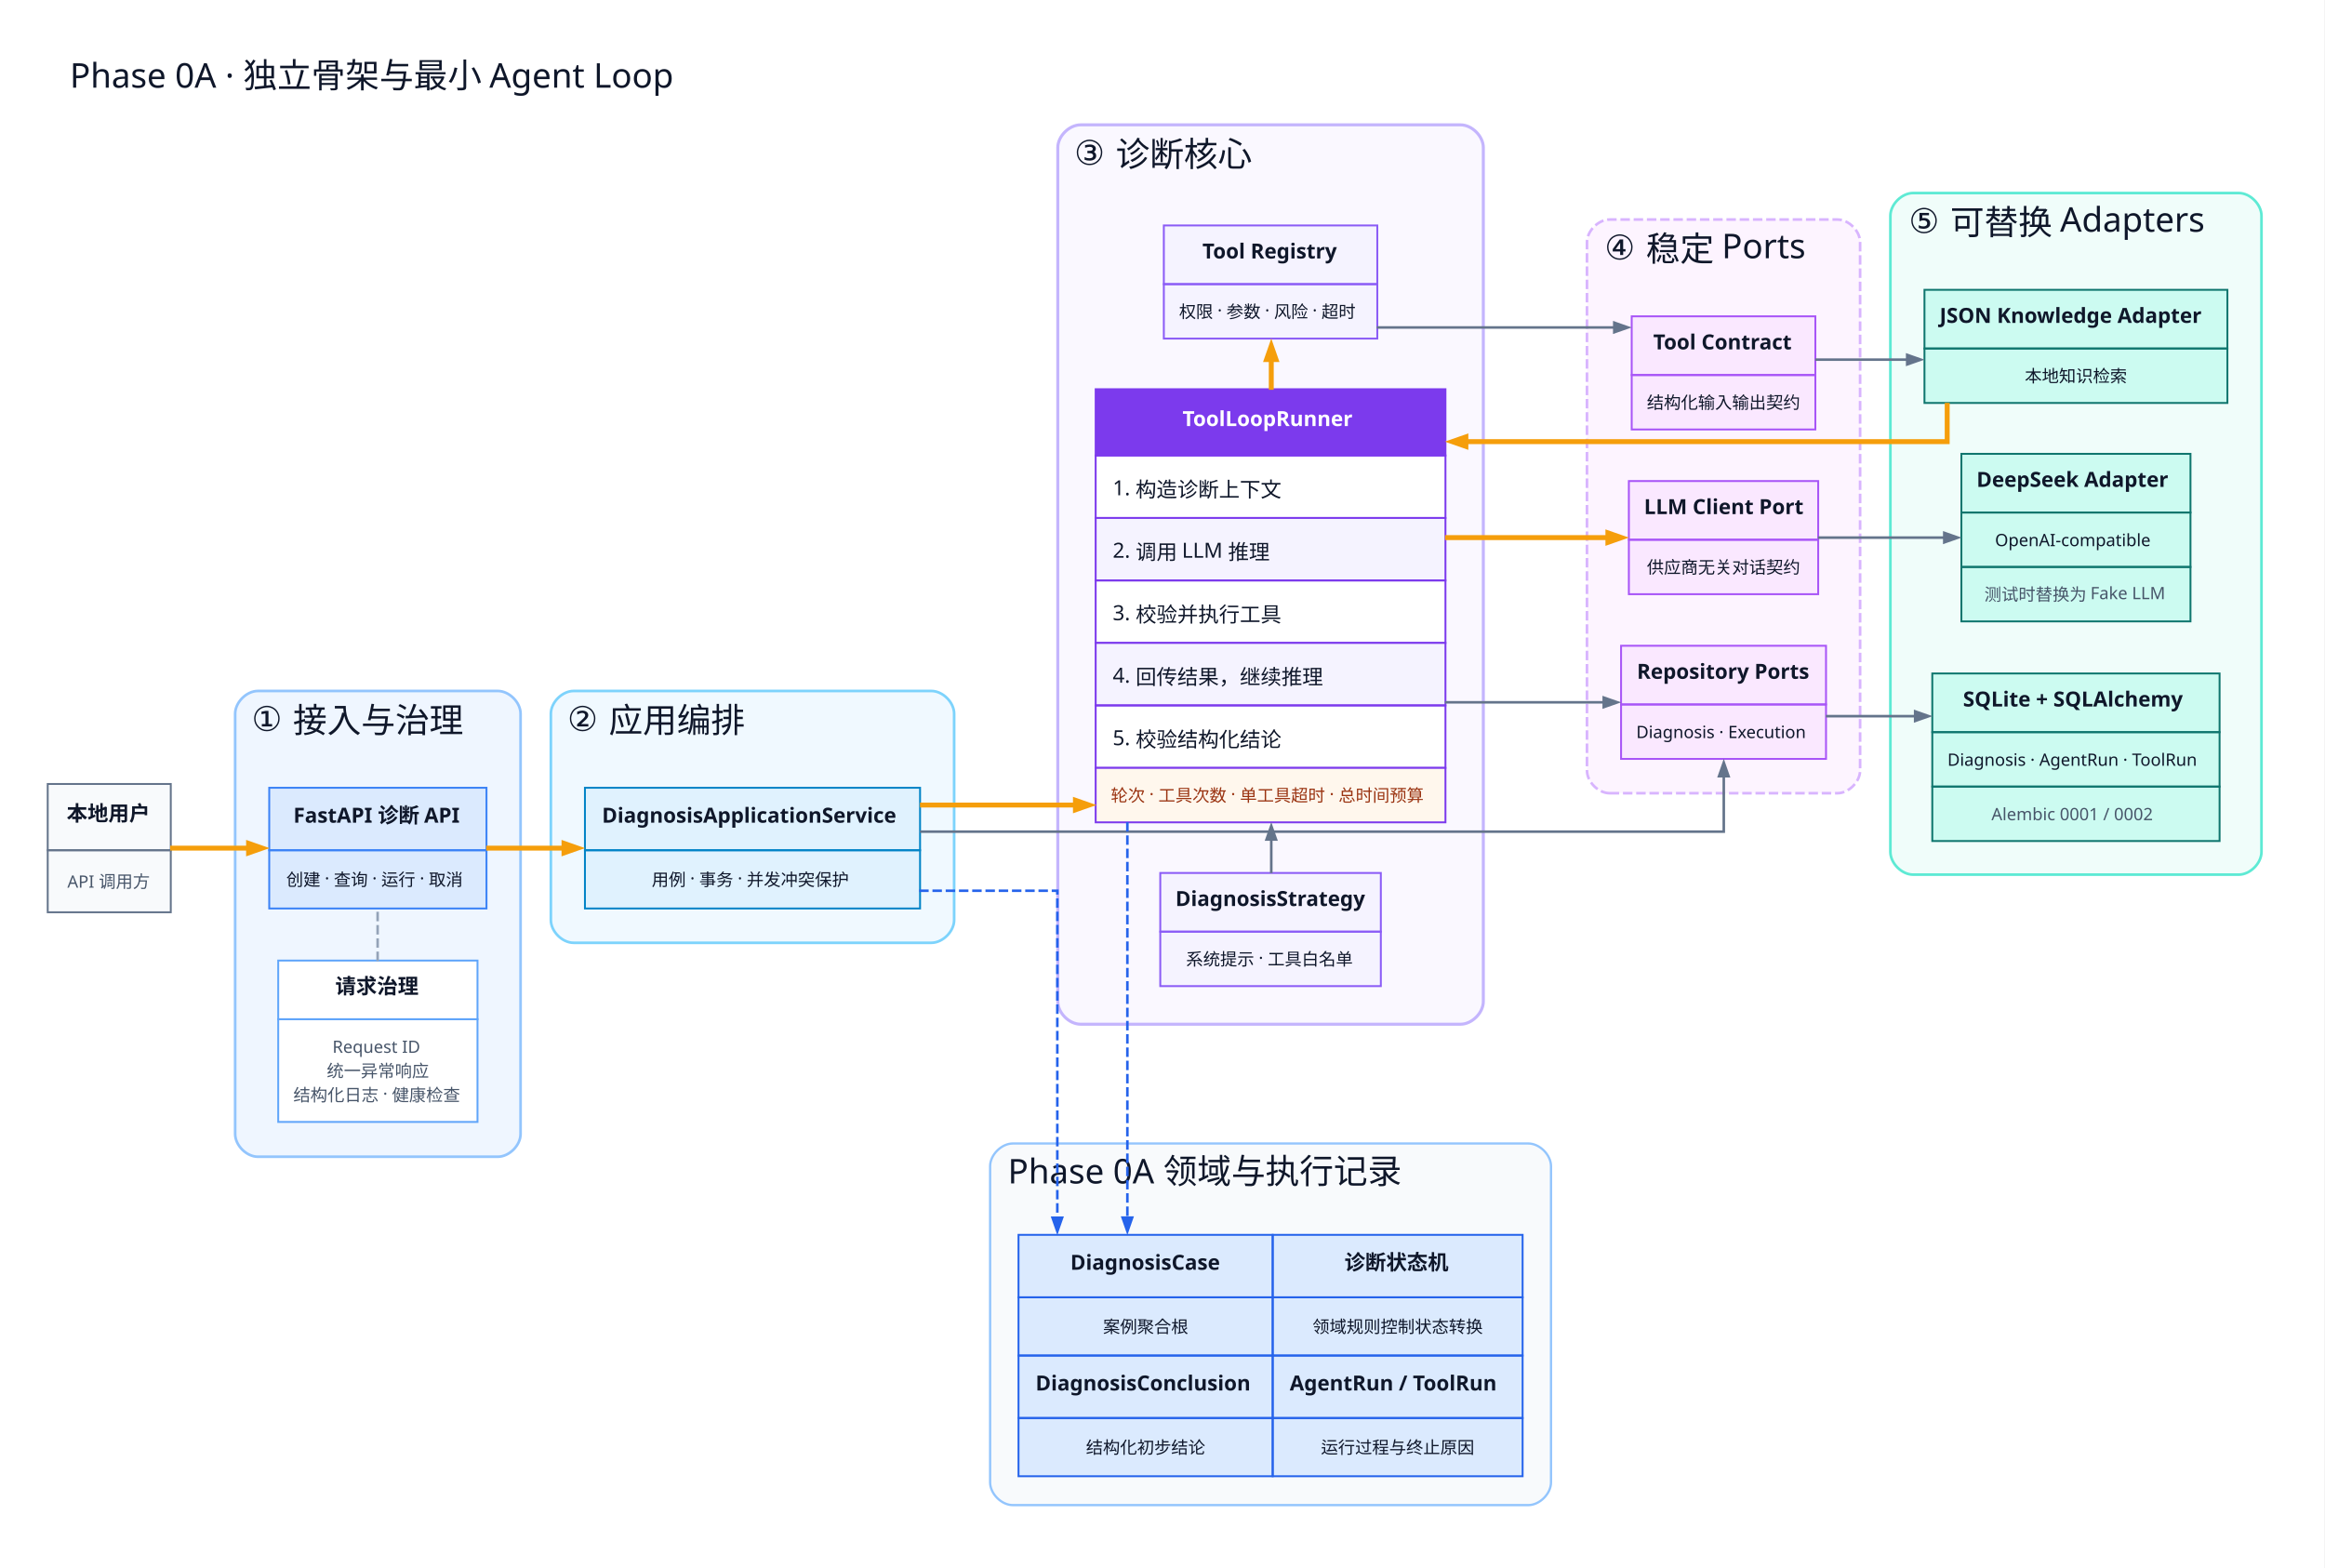
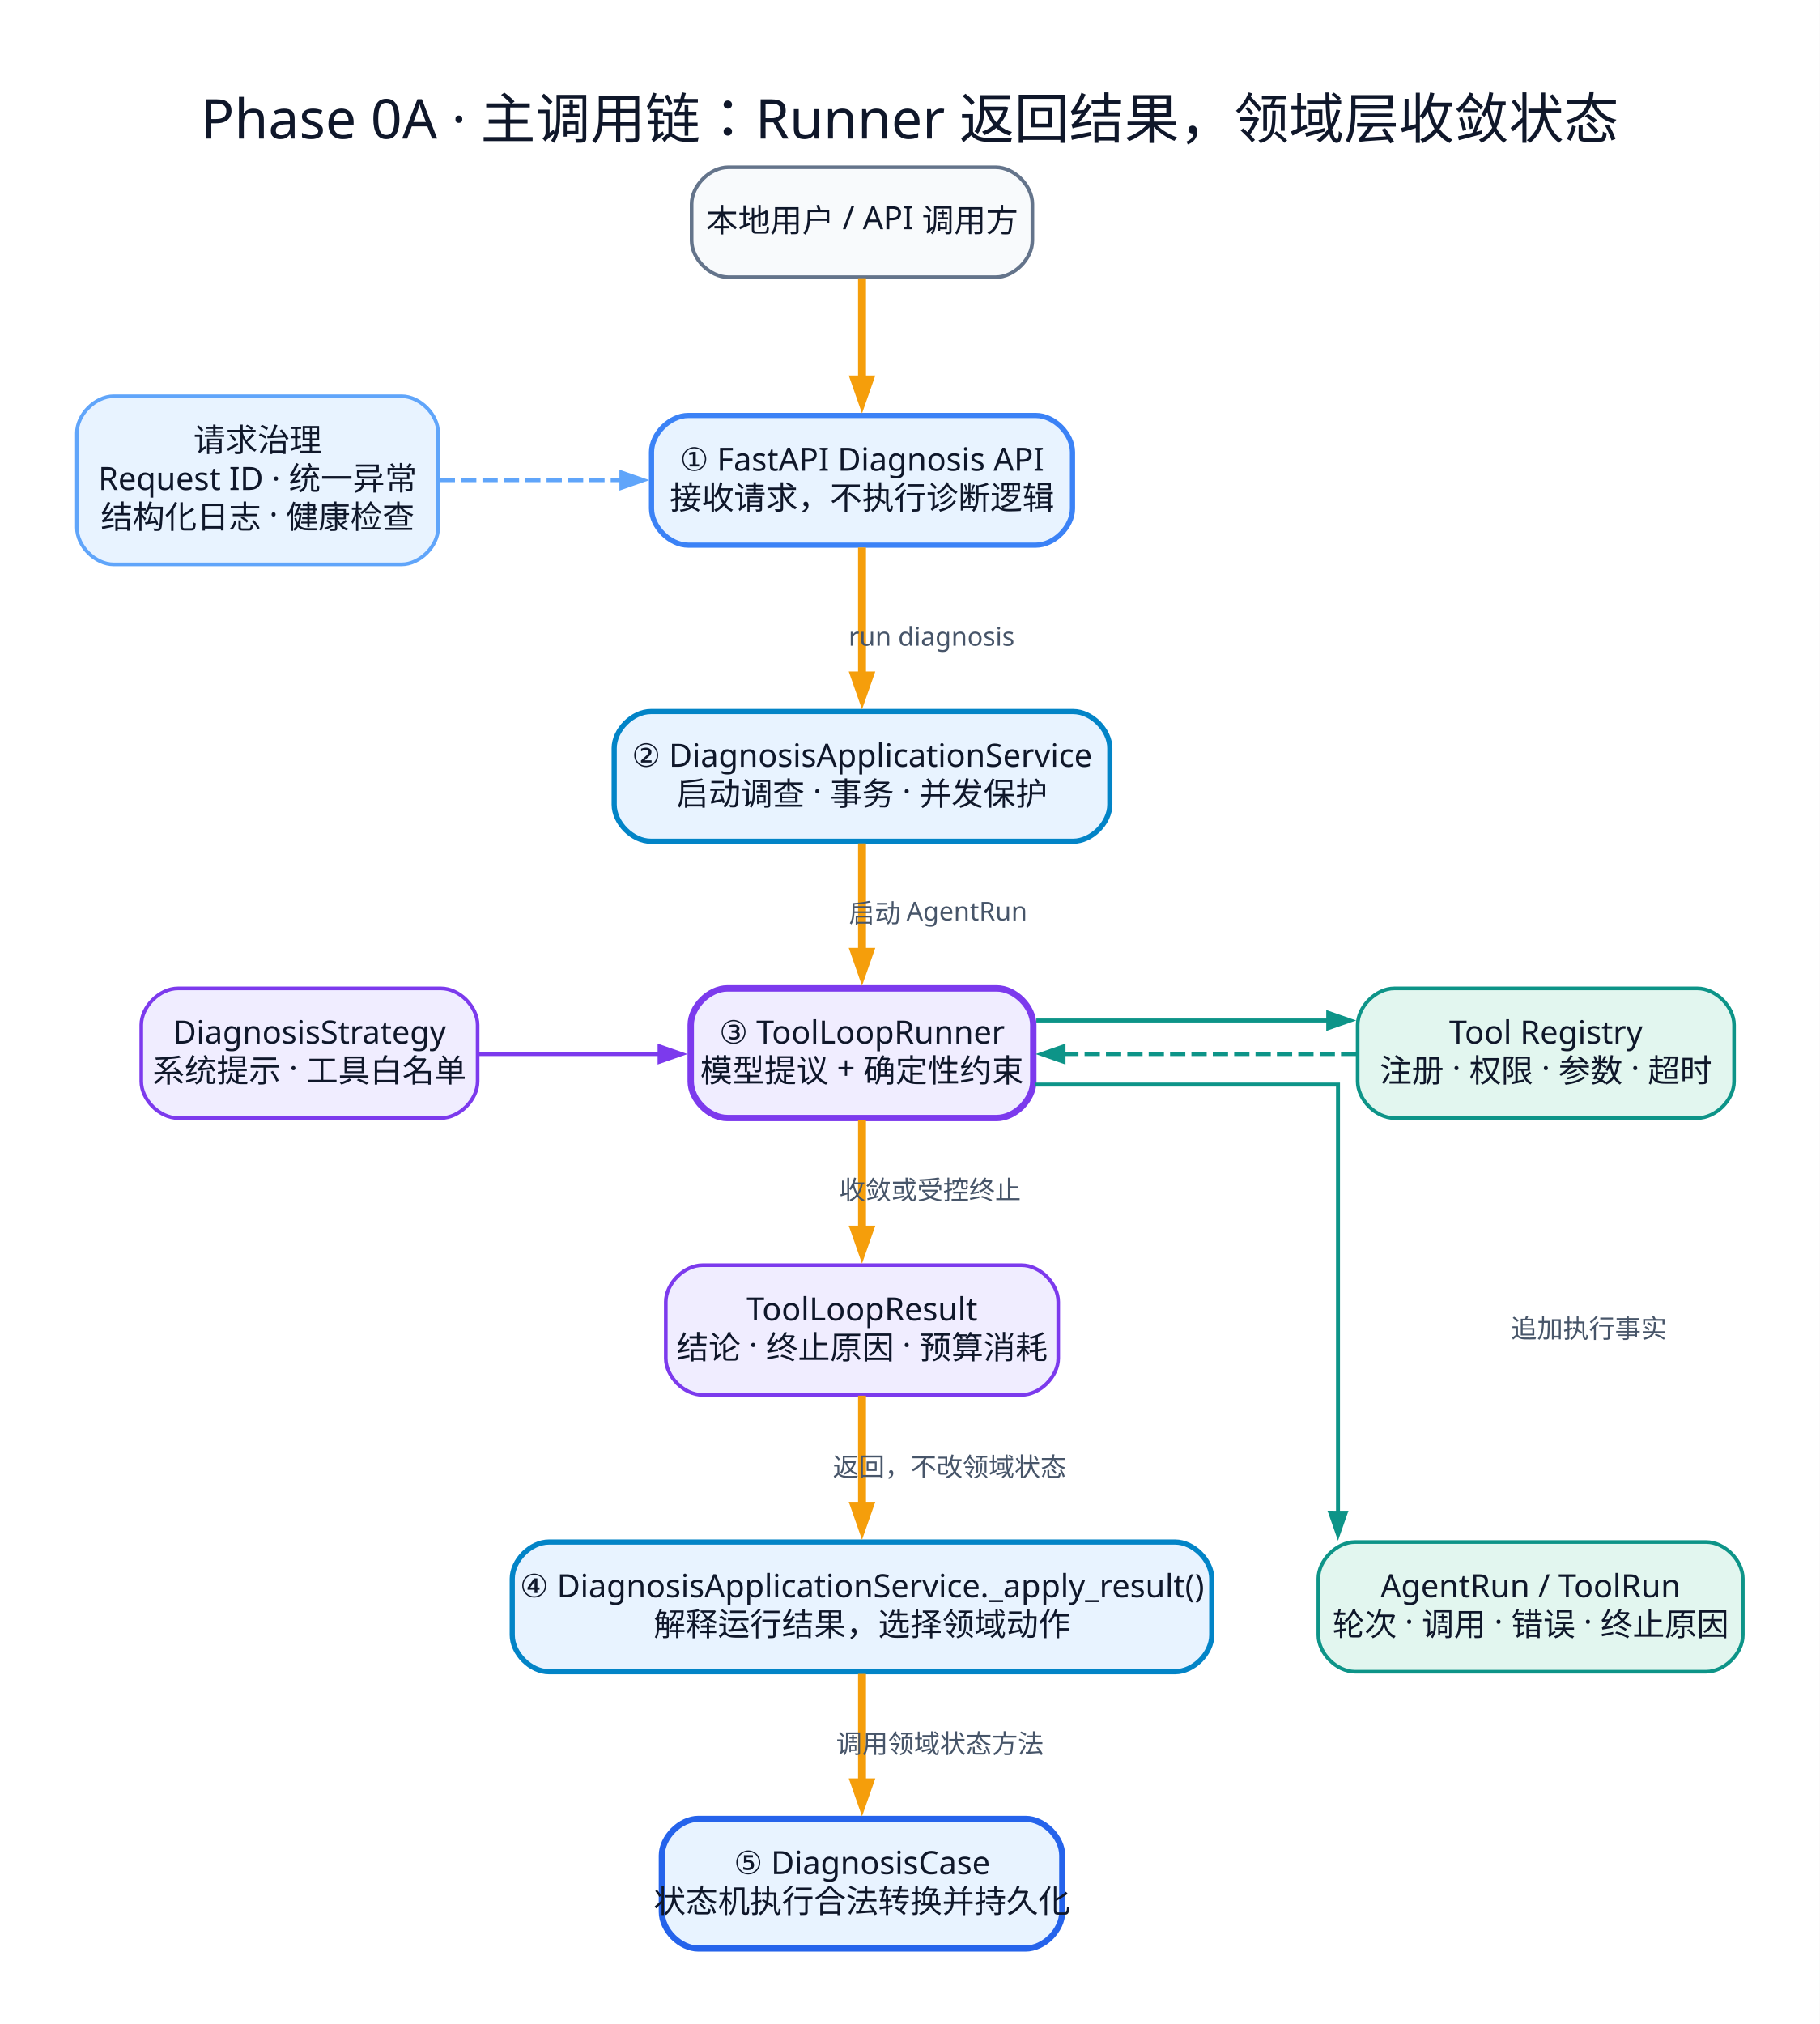
- <svg xmlns="http://www.w3.org/2000/svg" width="1228pt" height="828pt" viewBox="0.00 0.00 1228.00 828.00">
-   <g id="graph0" class="graph" transform="scale(1 1) rotate(0) translate(25.2 802.95)">
-     <polygon fill="#ffffff" stroke="none" points="-25.2,25.2 -25.2,-802.95 1202.45,-802.95 1202.45,25.2 -25.2,25.2" />
-     <text xml:space="preserve" text-anchor="middle" x="171.12" y="-756.65" font-family="Microsoft YaHei" font-size="18.00" fill="#0f172a">Phase 0A · 独立骨架与最小 Agent Loop</text>
-     <g id="clust1" class="cluster">
-       <path fill="#eff6ff" stroke="#93c5fd" stroke-width="1.4" d="M111,-192C111,-192 237.75,-192 237.75,-192 243.75,-192 249.75,-198 249.75,-204 249.75,-204 249.75,-426 249.75,-426 249.75,-432 243.75,-438 237.75,-438 237.75,-438 111,-438 111,-438 105,-438 99,-432 99,-426 99,-426 99,-204 99,-204 99,-198 105,-192 111,-192" />
-       <text xml:space="preserve" text-anchor="middle" x="163.62" y="-416.9" font-family="Microsoft YaHei" font-size="18.00" fill="#0f172a">① 接入与治理</text>
-     </g>
-     <g id="clust2" class="cluster">
-       <path fill="#f0f9ff" stroke="#7dd3fc" stroke-width="1.4" d="M277.75,-305C277.75,-305 466.75,-305 466.75,-305 472.75,-305 478.75,-311 478.75,-317 478.75,-317 478.75,-426 478.75,-426 478.75,-432 472.75,-438 466.75,-438 466.75,-438 277.75,-438 277.75,-438 271.75,-438 265.75,-432 265.75,-426 265.75,-426 265.75,-317 265.75,-317 265.75,-311 271.75,-305 277.75,-305" />
-       <text xml:space="preserve" text-anchor="middle" x="321.38" y="-416.9" font-family="Microsoft YaHei" font-size="18.00" fill="#0f172a">② 应用编排</text>
-     </g>
-     <g id="clust3" class="cluster">
-       <path fill="#faf8ff" stroke="#c4b5fd" stroke-width="1.6" d="M545.5,-262C545.5,-262 746.25,-262 746.25,-262 752.25,-262 758.25,-268 758.25,-274 758.25,-274 758.25,-725 758.25,-725 758.25,-731 752.25,-737 746.25,-737 746.25,-737 545.5,-737 545.5,-737 539.5,-737 533.5,-731 533.5,-725 533.5,-725 533.5,-274 533.5,-274 533.5,-268 539.5,-262 545.5,-262" />
-       <text xml:space="preserve" text-anchor="middle" x="589.12" y="-715.9" font-family="Microsoft YaHei" font-size="18.00" fill="#0f172a">③ 诊断核心</text>
-     </g>
-     <g id="clust4" class="cluster">
-       <path fill="#fdf4ff" stroke="#d8b4fe" stroke-width="1.4" stroke-dasharray="5,2" d="M825,-384C825,-384 945.25,-384 945.25,-384 951.25,-384 957.25,-390 957.25,-396 957.25,-396 957.25,-675 957.25,-675 957.25,-681 951.25,-687 945.25,-687 945.25,-687 825,-687 825,-687 819,-687 813,-681 813,-675 813,-675 813,-396 813,-396 813,-390 819,-384 825,-384" />
-       <text xml:space="preserve" text-anchor="middle" x="875.38" y="-665.9" font-family="Microsoft YaHei" font-size="18.00" fill="#0f172a">④ 稳定 Ports</text>
-     </g>
-     <g id="clust5" class="cluster">
-       <path fill="#f0fdfa" stroke="#5eead4" stroke-width="1.4" d="M985.25,-341C985.25,-341 1157.25,-341 1157.25,-341 1163.25,-341 1169.25,-347 1169.25,-353 1169.25,-353 1169.25,-689 1169.25,-689 1169.25,-695 1163.25,-701 1157.25,-701 1157.25,-701 985.25,-701 985.25,-701 979.25,-701 973.25,-695 973.25,-689 973.25,-689 973.25,-353 973.25,-353 973.25,-347 979.25,-341 985.25,-341" />
-       <text xml:space="preserve" text-anchor="middle" x="1061.12" y="-679.9" font-family="Microsoft YaHei" font-size="18.00" fill="#0f172a">⑤ 可替换 Adapters</text>
-     </g>
-     <g id="clust6" class="cluster">
-       <path fill="#f8fafc" stroke="#93c5fd" stroke-width="1.2" d="M509.75,-8C509.75,-8 782,-8 782,-8 788,-8 794,-14 794,-20 794,-20 794,-187 794,-187 794,-193 788,-199 782,-199 782,-199 509.75,-199 509.75,-199 503.75,-199 497.75,-193 497.75,-187 497.75,-187 497.75,-20 497.75,-20 497.75,-14 503.75,-8 509.75,-8" />
-       <text xml:space="preserve" text-anchor="middle" x="611.12" y="-177.9" font-family="Microsoft YaHei" font-size="18.00" fill="#0f172a">Phase 0A 领域与执行记录</text>
-     </g>
+ <svg xmlns="http://www.w3.org/2000/svg" width="596pt" height="663pt" viewBox="0.00 0.00 596.00 663.00">
+   <g id="graph0" class="graph" transform="scale(1 1) rotate(0) translate(25.2 638.28)">
+     <polygon fill="#ffffff" stroke="none" points="-25.2,25.2 -25.2,-638.28 570.89,-638.28 570.89,25.2 -25.2,25.2" />
+     <text xml:space="preserve" text-anchor="middle" x="272.85" y="-592.88" font-family="Microsoft YaHei" font-size="18.00" fill="#0f172a">Phase 0A · 主调用链：Runner 返回结果，领域层收敛状态</text>
    <g id="node1" class="node">
-       <polygon fill="#f8fafc" stroke="none" points="0,-321.12 0,-388.88 65,-388.88 65,-321.12 0,-321.12" />
-       <polygon fill="none" stroke="#64748b" points="0,-353.88 0,-388.88 65,-388.88 65,-353.88 0,-353.88" />
-       <text xml:space="preserve" text-anchor="start" x="10" y="-369.43" font-family="Microsoft YaHei" font-weight="bold" font-size="11.00" fill="#0f172a">本地用户</text>
-       <polygon fill="none" stroke="#64748b" points="0,-321.12 0,-353.88 65,-353.88 65,-321.12 0,-321.12" />
-       <text xml:space="preserve" text-anchor="start" x="10.38" y="-334.12" font-family="Microsoft YaHei" font-size="9.00" fill="#475569">API 调用方</text>
+       <path fill="#f8fafc" stroke="#64748b" stroke-width="1.2" d="M300.98,-583.48C300.98,-583.48 213.35,-583.48 213.35,-583.48 207.35,-583.48 201.35,-577.48 201.35,-571.48 201.35,-571.48 201.35,-559.48 201.35,-559.48 201.35,-553.48 207.35,-547.48 213.35,-547.48 213.35,-547.48 300.98,-547.48 300.98,-547.48 306.98,-547.48 312.98,-553.48 312.98,-559.48 312.98,-559.48 312.98,-571.48 312.98,-571.48 312.98,-577.48 306.98,-583.48 300.98,-583.48" />
+       <text xml:space="preserve" text-anchor="middle" x="257.17" y="-562.33" font-family="Microsoft YaHei" font-size="10.50" fill="#0f172a">本地用户 / API 调用方</text>
    </g>
    <g id="node2" class="node">
-       <polygon fill="#dbeafe" stroke="none" points="117,-323.12 117,-386.88 231.75,-386.88 231.75,-323.12 117,-323.12" />
-       <polygon fill="none" stroke="#3b82f6" points="117,-353.88 117,-386.88 231.75,-386.88 231.75,-353.88 117,-353.88" />
-       <text xml:space="preserve" text-anchor="start" x="129.75" y="-368.43" font-family="Microsoft YaHei" font-weight="bold" font-size="11.00" fill="#0f172a">FastAPI 诊断 API</text>
-       <polygon fill="none" stroke="#3b82f6" points="117,-323.12 117,-353.88 231.75,-353.88 231.75,-323.12 117,-323.12" />
-       <text xml:space="preserve" text-anchor="start" x="126" y="-335.12" font-family="Microsoft YaHei" font-size="9.00" fill="#0f172a">创建 · 查询 · 运行 · 取消</text>
+       <path fill="#e8f3ff" stroke="#3b82f6" stroke-width="1.7" d="M314.11,-502.18C314.11,-502.18 200.22,-502.18 200.22,-502.18 194.22,-502.18 188.22,-496.18 188.22,-490.18 188.22,-490.18 188.22,-471.7 188.22,-471.7 188.22,-465.7 194.22,-459.7 200.22,-459.7 200.22,-459.7 314.11,-459.7 314.11,-459.7 320.11,-459.7 326.11,-465.7 326.11,-471.7 326.11,-471.7 326.11,-490.18 326.11,-490.18 326.11,-496.18 320.11,-502.18 314.11,-502.18" />
+       <text xml:space="preserve" text-anchor="middle" x="257.17" y="-484.09" font-family="Microsoft YaHei" font-size="10.50" fill="#0f172a">① FastAPI Diagnosis API</text>
+       <text xml:space="preserve" text-anchor="middle" x="257.17" y="-471.49" font-family="Microsoft YaHei" font-size="10.50" fill="#0f172a">接收请求，不执行诊断逻辑</text>
    </g>
    <g id="edge1" class="edge">
-       <path fill="none" stroke="#f59e0b" stroke-width="2.6" d="M64.69,-355C64.69,-355 106.09,-355 106.09,-355" />
-       <polygon fill="#f59e0b" stroke="#f59e0b" stroke-width="2.6" points="106.09,-357.52 113.29,-355 106.09,-352.48 106.09,-357.52" />
+       <path fill="none" stroke="#f59e0b" stroke-width="2.6" d="M257.17,-547.14C257.17,-547.14 257.17,-513.98 257.17,-513.98" />
+       <polygon fill="#f59e0b" stroke="#f59e0b" stroke-width="2.6" points="259.69,-513.98 257.17,-506.78 254.65,-513.98 259.69,-513.98" />
+     </g>
+     <g id="node3" class="node">
+       <path fill="#e8f3ff" stroke="#0284c7" stroke-width="1.7" d="M326.34,-405.2C326.34,-405.2 187.99,-405.2 187.99,-405.2 181.99,-405.2 175.99,-399.2 175.99,-393.2 175.99,-393.2 175.99,-374.72 175.99,-374.72 175.99,-368.72 181.99,-362.72 187.99,-362.72 187.99,-362.72 326.34,-362.72 326.34,-362.72 332.34,-362.72 338.34,-368.72 338.34,-374.72 338.34,-374.72 338.34,-393.2 338.34,-393.2 338.34,-399.2 332.34,-405.2 326.34,-405.2" />
+       <text xml:space="preserve" text-anchor="middle" x="257.17" y="-387.11" font-family="Microsoft YaHei" font-size="10.50" fill="#0f172a">② DiagnosisApplicationService</text>
+       <text xml:space="preserve" text-anchor="middle" x="257.17" y="-374.51" font-family="Microsoft YaHei" font-size="10.50" fill="#0f172a">启动调查 · 事务 · 并发保护</text>
+     </g>
+     <g id="edge2" class="edge">
+       <path fill="none" stroke="#f59e0b" stroke-width="2.6" d="M257.17,-458.93C257.17,-458.93 257.17,-417.01 257.17,-417.01" />
+       <polygon fill="#f59e0b" stroke="#f59e0b" stroke-width="2.6" points="259.69,-417.01 257.17,-409.81 254.65,-417.01 259.69,-417.01" />
+       <text xml:space="preserve" text-anchor="middle" x="279.95" y="-426.75" font-family="Microsoft YaHei" font-size="8.50" fill="#475569">run diagnosis</text>
    </g>
    <g id="node4" class="node">
-       <polygon fill="#e0f2fe" stroke="none" points="283.75,-323.12 283.75,-386.88 460.75,-386.88 460.75,-323.12 283.75,-323.12" />
-       <polygon fill="none" stroke="#0284c7" points="283.75,-353.88 283.75,-386.88 460.75,-386.88 460.75,-353.88 283.75,-353.88" />
-       <text xml:space="preserve" text-anchor="start" x="292.75" y="-368.43" font-family="Microsoft YaHei" font-weight="bold" font-size="11.00" fill="#0f172a">DiagnosisApplicationService</text>
-       <polygon fill="none" stroke="#0284c7" points="283.75,-323.12 283.75,-353.88 460.75,-353.88 460.75,-323.12 283.75,-323.12" />
-       <text xml:space="preserve" text-anchor="start" x="319" y="-335.12" font-family="Microsoft YaHei" font-size="9.00" fill="#0f172a">用例 · 事务 · 并发冲突保护</text>
+       <path fill="#f0edff" stroke="#7c3aed" stroke-width="2.1" d="M301.27,-314.52C301.27,-314.52 213.06,-314.52 213.06,-314.52 207.06,-314.52 201.06,-308.52 201.06,-302.52 201.06,-302.52 201.06,-284.04 201.06,-284.04 201.06,-278.04 207.06,-272.04 213.06,-272.04 213.06,-272.04 301.27,-272.04 301.27,-272.04 307.27,-272.04 313.27,-278.04 313.27,-284.04 313.27,-284.04 313.27,-302.52 313.27,-302.52 313.27,-308.52 307.27,-314.52 301.27,-314.52" />
+       <text xml:space="preserve" text-anchor="middle" x="257.17" y="-296.43" font-family="Microsoft YaHei" font-size="10.50" fill="#0f172a">③ ToolLoopRunner</text>
+       <text xml:space="preserve" text-anchor="middle" x="257.17" y="-283.83" font-family="Microsoft YaHei" font-size="10.50" fill="#0f172a">模型提议 + 确定性约束</text>
    </g>
-     <g id="edge2" class="edge">
-       <path fill="none" stroke="#f59e0b" stroke-width="2.6" d="M231.61,-355C231.61,-355 272.69,-355 272.69,-355" />
-       <polygon fill="#f59e0b" stroke="#f59e0b" stroke-width="2.6" points="272.69,-357.52 279.89,-355 272.69,-352.48 272.69,-357.52" />
+     <g id="edge3" class="edge">
+       <path fill="none" stroke="#f59e0b" stroke-width="2.6" d="M257.17,-362.01C257.17,-362.01 257.17,-326.48 257.17,-326.48" />
+       <polygon fill="#f59e0b" stroke="#f59e0b" stroke-width="2.6" points="259.69,-326.48 257.17,-319.28 254.65,-326.48 259.69,-326.48" />
+       <text xml:space="preserve" text-anchor="middle" x="282.07" y="-336.07" font-family="Microsoft YaHei" font-size="8.50" fill="#475569">启动 AgentRun</text>
    </g>
-     <g id="node3" class="node">
-       <polygon fill="#ffffff" stroke="none" points="121.75,-210.38 121.75,-295.62 227,-295.62 227,-210.38 121.75,-210.38" />
-       <polygon fill="none" stroke="#60a5fa" points="121.75,-264.62 121.75,-295.62 227,-295.62 227,-264.62 121.75,-264.62" />
-       <text xml:space="preserve" text-anchor="start" x="151.88" y="-278.18" font-family="Microsoft YaHei" font-weight="bold" font-size="11.00" fill="#0f172a">请求治理</text>
-       <polygon fill="none" stroke="#60a5fa" points="121.75,-210.38 121.75,-264.62 227,-264.62 227,-210.38 121.75,-210.38" />
-       <text xml:space="preserve" text-anchor="start" x="150.38" y="-246.88" font-family="Microsoft YaHei" font-size="9.00" fill="#475569">Request ID</text>
-       <text xml:space="preserve" text-anchor="start" x="147.38" y="-234.12" font-family="Microsoft YaHei" font-size="9.00" fill="#475569">统一异常响应</text>
-       <text xml:space="preserve" text-anchor="start" x="129.75" y="-221.38" font-family="Microsoft YaHei" font-size="9.00" fill="#475569">结构化日志 · 健康检查</text>
+     <g id="node5" class="node">
+       <path fill="#f0edff" stroke="#7c3aed" stroke-width="1.2" d="M309.44,-223.84C309.44,-223.84 204.89,-223.84 204.89,-223.84 198.89,-223.84 192.89,-217.84 192.89,-211.84 192.89,-211.84 192.89,-193.36 192.89,-193.36 192.89,-187.36 198.89,-181.36 204.89,-181.36 204.89,-181.36 309.44,-181.36 309.44,-181.36 315.44,-181.36 321.44,-187.36 321.44,-193.36 321.44,-193.36 321.44,-211.84 321.44,-211.84 321.44,-217.84 315.44,-223.84 309.44,-223.84" />
+       <text xml:space="preserve" text-anchor="middle" x="257.17" y="-205.75" font-family="Microsoft YaHei" font-size="10.50" fill="#0f172a">ToolLoopResult</text>
+       <text xml:space="preserve" text-anchor="middle" x="257.17" y="-193.15" font-family="Microsoft YaHei" font-size="10.50" fill="#0f172a">结论 · 终止原因 · 预算消耗</text>
    </g>
-     <g id="edge14" class="edge">
-       <path fill="none" stroke="#94a3b8" stroke-width="1.35" stroke-dasharray="5,2" d="M174.25,-295.37C174.25,-304.68 174.25,-314.38 174.25,-323.18" />
+     <g id="edge4" class="edge">
+       <path fill="none" stroke="#f59e0b" stroke-width="2.6" d="M257.17,-271.33C257.17,-271.33 257.17,-235.48 257.17,-235.48" />
+       <polygon fill="#f59e0b" stroke="#f59e0b" stroke-width="2.6" points="259.69,-235.48 257.17,-228.28 254.65,-235.48 259.69,-235.48" />
+       <text xml:space="preserve" text-anchor="middle" x="279.48" y="-245.39" font-family="Microsoft YaHei" font-size="8.50" fill="#475569">收敛或受控终止</text>
+     </g>
+     <g id="node10" class="node">
+       <path fill="#e2f6ef" stroke="#0d9488" stroke-width="1.2" d="M530.82,-314.52C530.82,-314.52 431.52,-314.52 431.52,-314.52 425.52,-314.52 419.52,-308.52 419.52,-302.52 419.52,-302.52 419.52,-284.04 419.52,-284.04 419.52,-278.04 425.52,-272.04 431.52,-272.04 431.52,-272.04 530.82,-272.04 530.82,-272.04 536.82,-272.04 542.82,-278.04 542.82,-284.04 542.82,-284.04 542.82,-302.52 542.82,-302.52 542.82,-308.52 536.82,-314.52 530.82,-314.52" />
+       <text xml:space="preserve" text-anchor="middle" x="481.17" y="-296.43" font-family="Microsoft YaHei" font-size="10.50" fill="#0f172a">Tool Registry</text>
+       <text xml:space="preserve" text-anchor="middle" x="481.17" y="-283.83" font-family="Microsoft YaHei" font-size="10.50" fill="#0f172a">注册 · 权限 · 参数 · 超时</text>
+     </g>
+     <g id="edge9" class="edge">
+       <path fill="none" stroke="#0d9488" stroke-width="1.3" d="M314.27,-304C314.27,-304 409.88,-304 409.88,-304" />
+       <polygon fill="#0d9488" stroke="#0d9488" stroke-width="1.3" points="409.88,-306.52 417.08,-304 409.88,-301.48 409.88,-306.52" />
+     </g>
+     <g id="node11" class="node">
+       <path fill="#e2f6ef" stroke="#0d9488" stroke-width="1.2" d="M533.69,-133.16C533.69,-133.16 418.64,-133.16 418.64,-133.16 412.64,-133.16 406.64,-127.16 406.64,-121.16 406.64,-121.16 406.64,-102.68 406.64,-102.68 406.64,-96.68 412.64,-90.68 418.64,-90.68 418.64,-90.68 533.69,-90.68 533.69,-90.68 539.69,-90.68 545.69,-96.68 545.69,-102.68 545.69,-102.68 545.69,-121.16 545.69,-121.16 545.69,-127.16 539.69,-133.16 533.69,-133.16" />
+       <text xml:space="preserve" text-anchor="middle" x="476.17" y="-115.07" font-family="Microsoft YaHei" font-size="10.50" fill="#0f172a">AgentRun / ToolRun</text>
+       <text xml:space="preserve" text-anchor="middle" x="476.17" y="-102.47" font-family="Microsoft YaHei" font-size="10.50" fill="#0f172a">轮次 · 调用 · 错误 · 终止原因</text>
+     </g>
+     <g id="edge11" class="edge">
+       <path fill="none" stroke="#0d9488" stroke-width="1.3" d="M313.9,-283C358.47,-283 413.08,-283 413.08,-283 413.08,-283 413.08,-142.76 413.08,-142.76" />
+       <polygon fill="#0d9488" stroke="#0d9488" stroke-width="1.3" points="415.6,-142.75 413.08,-135.56 410.56,-142.76 415.6,-142.75" />
+       <text xml:space="preserve" text-anchor="middle" x="495.29" y="-200.05" font-family="Microsoft YaHei" font-size="8.50" fill="#475569">追加执行事实</text>
    </g>
    <g id="node6" class="node">
-       <polygon fill="#ffffff" stroke="none" points="553.5,-368.62 553.5,-597.38 738.25,-597.38 738.25,-368.62 553.5,-368.62" />
-       <polygon fill="#7c3aed" stroke="none" points="553.5,-562.38 553.5,-597.38 738.25,-597.38 738.25,-562.38 553.5,-562.38" />
-       <polygon fill="none" stroke="#7c3aed" points="553.5,-562.38 553.5,-597.38 738.25,-597.38 738.25,-562.38 553.5,-562.38" />
-       <text xml:space="preserve" text-anchor="start" x="599.38" y="-577.92" font-family="Microsoft YaHei" font-weight="bold" font-size="11.00" fill="#ffffff">ToolLoopRunner</text>
-       <polygon fill="none" stroke="#7c3aed" points="553.5,-529.38 553.5,-562.38 738.25,-562.38 738.25,-529.38 553.5,-529.38" />
-       <text xml:space="preserve" text-anchor="start" x="562.5" y="-541.38" font-family="Microsoft YaHei" font-size="11.00" fill="#0f172a">1. 构造诊断上下文</text>
-       <polygon fill="#f5f3ff" stroke="none" points="553.5,-496.38 553.5,-529.38 738.25,-529.38 738.25,-496.38 553.5,-496.38" />
-       <polygon fill="none" stroke="#7c3aed" points="553.5,-496.38 553.5,-529.38 738.25,-529.38 738.25,-496.38 553.5,-496.38" />
-       <text xml:space="preserve" text-anchor="start" x="562.5" y="-508.38" font-family="Microsoft YaHei" font-size="11.00" fill="#0f172a">2. 调用 LLM 推理</text>
-       <polygon fill="none" stroke="#7c3aed" points="553.5,-463.38 553.5,-496.38 738.25,-496.38 738.25,-463.38 553.5,-463.38" />
-       <text xml:space="preserve" text-anchor="start" x="562.5" y="-475.38" font-family="Microsoft YaHei" font-size="11.00" fill="#0f172a">3. 校验并执行工具</text>
-       <polygon fill="#f5f3ff" stroke="none" points="553.5,-430.38 553.5,-463.38 738.25,-463.38 738.25,-430.38 553.5,-430.38" />
-       <polygon fill="none" stroke="#7c3aed" points="553.5,-430.38 553.5,-463.38 738.25,-463.38 738.25,-430.38 553.5,-430.38" />
-       <text xml:space="preserve" text-anchor="start" x="562.5" y="-442.38" font-family="Microsoft YaHei" font-size="11.00" fill="#0f172a">4. 回传结果，继续推理</text>
-       <polygon fill="none" stroke="#7c3aed" points="553.5,-397.38 553.5,-430.38 738.25,-430.38 738.25,-397.38 553.5,-397.38" />
-       <text xml:space="preserve" text-anchor="start" x="562.5" y="-409.38" font-family="Microsoft YaHei" font-size="11.00" fill="#0f172a">5. 校验结构化结论</text>
-       <polygon fill="#fff7ed" stroke="none" points="553.5,-368.62 553.5,-397.38 738.25,-397.38 738.25,-368.62 553.5,-368.62" />
-       <polygon fill="none" stroke="#7c3aed" points="553.5,-368.62 553.5,-397.38 738.25,-397.38 738.25,-368.62 553.5,-368.62" />
-       <text xml:space="preserve" text-anchor="start" x="561.5" y="-379.62" font-family="Microsoft YaHei" font-size="9.00" fill="#9a3412">轮次 · 工具次数 · 单工具超时 · 总时间预算</text>
+       <path fill="#e8f3ff" stroke="#0284c7" stroke-width="1.7" d="M359.73,-133.16C359.73,-133.16 154.6,-133.16 154.6,-133.16 148.6,-133.16 142.6,-127.16 142.6,-121.16 142.6,-121.16 142.6,-102.68 142.6,-102.68 142.6,-96.68 148.6,-90.68 154.6,-90.68 154.6,-90.68 359.73,-90.68 359.73,-90.68 365.73,-90.68 371.73,-96.68 371.73,-102.68 371.73,-102.68 371.73,-121.16 371.73,-121.16 371.73,-127.16 365.73,-133.16 359.73,-133.16" />
+       <text xml:space="preserve" text-anchor="middle" x="257.17" y="-115.07" font-family="Microsoft YaHei" font-size="10.50" fill="#0f172a">④ DiagnosisApplicationService._apply_result()</text>
+       <text xml:space="preserve" text-anchor="middle" x="257.17" y="-102.47" font-family="Microsoft YaHei" font-size="10.50" fill="#0f172a">解释运行结果，选择领域动作</text>
    </g>
-     <g id="edge3" class="edge">
-       <path fill="none" stroke="#f59e0b" stroke-width="2.6" d="M460.71,-377.75C460.71,-377.75 542.82,-377.75 542.82,-377.75" />
-       <polygon fill="#f59e0b" stroke="#f59e0b" stroke-width="2.6" points="542.82,-380.27 550.02,-377.75 542.82,-375.23 542.82,-380.27" />
+     <g id="edge5" class="edge">
+       <path fill="none" stroke="#f59e0b" stroke-width="2.6" d="M257.17,-181.11C257.17,-181.11 257.17,-145.02 257.17,-145.02" />
+       <polygon fill="#f59e0b" stroke="#f59e0b" stroke-width="2.6" points="259.69,-145.02 257.17,-137.82 254.65,-145.02 259.69,-145.02" />
+       <text xml:space="preserve" text-anchor="middle" x="285.85" y="-154.71" font-family="Microsoft YaHei" font-size="8.50" fill="#475569">返回，不改领域状态</text>
    </g>
-     <g id="node10" class="node">
-       <polygon fill="#fae8ff" stroke="none" points="831,-402.12 831,-461.88 939.25,-461.88 939.25,-402.12 831,-402.12" />
-       <polygon fill="none" stroke="#a855f7" points="831,-430.88 831,-461.88 939.25,-461.88 939.25,-430.88 831,-430.88" />
-       <text xml:space="preserve" text-anchor="start" x="839.38" y="-444.43" font-family="Microsoft YaHei" font-weight="bold" font-size="11.00" fill="#0f172a">Repository Ports</text>
-       <polygon fill="none" stroke="#a855f7" points="831,-402.12 831,-430.88 939.25,-430.88 939.25,-402.12 831,-402.12" />
-       <text xml:space="preserve" text-anchor="start" x="839" y="-413.12" font-family="Microsoft YaHei" font-size="9.00" fill="#0f172a">Diagnosis · Execution</text>
-     </g>
-     <g id="edge11" class="edge">
-       <path fill="none" stroke="#64748b" stroke-width="1.35" d="M460.73,-363.69C607.48,-363.69 885.25,-363.69 885.25,-363.69 885.25,-363.69 885.25,-392.99 885.25,-392.99" />
-       <polygon fill="#64748b" stroke="#64748b" stroke-width="1.35" points="882.73,-392.99 885.25,-400.19 887.77,-392.99 882.73,-392.99" />
-     </g>
-     <g id="node14" class="node">
-       <polygon fill="#dbeafe" stroke="none" points="512.75,-23.25 512.75,-150.75 779,-150.75 779,-23.25 512.75,-23.25" />
-       <polygon fill="none" stroke="#2563eb" points="512.75,-117.75 512.75,-150.75 647,-150.75 647,-117.75 512.75,-117.75" />
-       <text xml:space="preserve" text-anchor="start" x="540.12" y="-132.3" font-family="Microsoft YaHei" font-weight="bold" font-size="11.00" fill="#0f172a">DiagnosisCase</text>
-       <polygon fill="none" stroke="#2563eb" points="647,-117.75 647,-150.75 779,-150.75 779,-117.75 647,-117.75" />
-       <text xml:space="preserve" text-anchor="start" x="684.88" y="-132.3" font-family="Microsoft YaHei" font-weight="bold" font-size="11.00" fill="#0f172a">诊断状态机</text>
-       <polygon fill="none" stroke="#2563eb" points="512.75,-87 512.75,-117.75 647,-117.75 647,-87 512.75,-87" />
-       <text xml:space="preserve" text-anchor="start" x="557.38" y="-99" font-family="Microsoft YaHei" font-size="9.00" fill="#0f172a">案例聚合根</text>
-       <polygon fill="none" stroke="#2563eb" points="647,-87 647,-117.75 779,-117.75 779,-87 647,-87" />
-       <text xml:space="preserve" text-anchor="start" x="668" y="-99" font-family="Microsoft YaHei" font-size="9.00" fill="#0f172a">领域规则控制状态转换</text>
-       <polygon fill="none" stroke="#2563eb" points="512.75,-54 512.75,-87 647,-87 647,-54 512.75,-54" />
-       <text xml:space="preserve" text-anchor="start" x="521.75" y="-68.55" font-family="Microsoft YaHei" font-weight="bold" font-size="11.00" fill="#0f172a">DiagnosisConclusion</text>
-       <polygon fill="none" stroke="#2563eb" points="647,-54 647,-87 779,-87 779,-54 647,-54" />
-       <text xml:space="preserve" text-anchor="start" x="656" y="-68.55" font-family="Microsoft YaHei" font-weight="bold" font-size="11.00" fill="#0f172a">AgentRun / ToolRun</text>
-       <polygon fill="none" stroke="#2563eb" points="512.75,-23.25 512.75,-54 647,-54 647,-23.25 512.75,-23.25" />
-       <text xml:space="preserve" text-anchor="start" x="548.38" y="-35.25" font-family="Microsoft YaHei" font-size="9.00" fill="#0f172a">结构化初步结论</text>
-       <polygon fill="none" stroke="#2563eb" points="647,-23.25 647,-54 779,-54 779,-23.25 647,-23.25" />
-       <text xml:space="preserve" text-anchor="start" x="672.5" y="-35.25" font-family="Microsoft YaHei" font-size="9.00" fill="#0f172a">运行过程与终止原因</text>
-     </g>
-     <g id="edge15" class="edge">
-       <path fill="none" stroke="#2563eb" stroke-width="1.35" stroke-dasharray="5,2" d="M460.29,-332.5C497.87,-332.5 533.25,-332.5 533.25,-332.5 533.25,-332.5 533.25,-159.78 533.25,-159.78" />
-       <polygon fill="#2563eb" stroke="#2563eb" stroke-width="1.35" points="535.77,-159.78 533.25,-152.58 530.73,-159.78 535.77,-159.78" />
-     </g>
-     <g id="node5" class="node">
-       <polygon fill="#f5f3ff" stroke="none" points="587.62,-282.12 587.62,-341.88 704.12,-341.88 704.12,-282.12 587.62,-282.12" />
-       <polygon fill="none" stroke="#8b5cf6" points="587.62,-310.88 587.62,-341.88 704.12,-341.88 704.12,-310.88 587.62,-310.88" />
-       <text xml:space="preserve" text-anchor="start" x="595.62" y="-324.43" font-family="Microsoft YaHei" font-weight="bold" font-size="11.00" fill="#0f172a">DiagnosisStrategy</text>
-       <polygon fill="none" stroke="#8b5cf6" points="587.62,-282.12 587.62,-310.88 704.12,-310.88 704.12,-282.12 587.62,-282.12" />
-       <text xml:space="preserve" text-anchor="start" x="601.25" y="-293.12" font-family="Microsoft YaHei" font-size="9.00" fill="#0f172a">系统提示 · 工具白名单</text>
+     <g id="node7" class="node">
+       <path fill="#e8f3ff" stroke="#2563eb" stroke-width="2" d="M310.75,-42.48C310.75,-42.48 203.58,-42.48 203.58,-42.48 197.58,-42.48 191.58,-36.48 191.58,-30.48 191.58,-30.48 191.58,-12 191.58,-12 191.58,-6 197.58,0 203.58,0 203.58,0 310.75,0 310.75,0 316.75,0 322.75,-6 322.75,-12 322.75,-12 322.75,-30.48 322.75,-30.48 322.75,-36.48 316.75,-42.48 310.75,-42.48" />
+       <text xml:space="preserve" text-anchor="middle" x="257.17" y="-24.39" font-family="Microsoft YaHei" font-size="10.50" fill="#0f172a">⑤ DiagnosisCase</text>
+       <text xml:space="preserve" text-anchor="middle" x="257.17" y="-11.79" font-family="Microsoft YaHei" font-size="10.50" fill="#0f172a">状态机执行合法转换并持久化</text>
    </g>
    <g id="edge6" class="edge">
-       <path fill="none" stroke="#64748b" stroke-width="1.35" d="M646.25,-341.79C646.25,-341.79 646.25,-359.55 646.25,-359.55" />
-       <polygon fill="#64748b" stroke="#64748b" stroke-width="1.35" points="643.73,-359.55 646.25,-366.75 648.77,-359.55 643.73,-359.55" />
+       <path fill="none" stroke="#f59e0b" stroke-width="2.6" d="M257.17,-89.97C257.17,-89.97 257.17,-54.44 257.17,-54.44" />
+       <polygon fill="#f59e0b" stroke="#f59e0b" stroke-width="2.6" points="259.69,-54.44 257.17,-47.24 254.65,-54.44 259.69,-54.44" />
+       <text xml:space="preserve" text-anchor="middle" x="282.67" y="-64.03" font-family="Microsoft YaHei" font-size="8.50" fill="#475569">调用领域状态方法</text>
    </g>
-     <g id="node7" class="node">
-       <polygon fill="#f5f3ff" stroke="none" points="589.5,-624.12 589.5,-683.88 702.25,-683.88 702.25,-624.12 589.5,-624.12" />
-       <polygon fill="none" stroke="#8b5cf6" points="589.5,-652.88 589.5,-683.88 702.25,-683.88 702.25,-652.88 589.5,-652.88" />
-       <text xml:space="preserve" text-anchor="start" x="609.88" y="-666.42" font-family="Microsoft YaHei" font-weight="bold" font-size="11.00" fill="#0f172a">Tool Registry</text>
-       <polygon fill="none" stroke="#8b5cf6" points="589.5,-624.12 589.5,-652.88 702.25,-652.88 702.25,-624.12 589.5,-624.12" />
-       <text xml:space="preserve" text-anchor="start" x="597.5" y="-635.12" font-family="Microsoft YaHei" font-size="9.00" fill="#0f172a">权限 · 参数 · 风险 · 超时</text>
+     <g id="node8" class="node">
+       <path fill="#e8f3ff" stroke="#60a5fa" stroke-width="1.2" d="M106.33,-508.48C106.33,-508.48 12,-508.48 12,-508.48 6,-508.48 0,-502.48 0,-496.48 0,-496.48 0,-465.4 0,-465.4 0,-459.4 6,-453.4 12,-453.4 12,-453.4 106.33,-453.4 106.33,-453.4 112.33,-453.4 118.33,-459.4 118.33,-465.4 118.33,-465.4 118.33,-496.48 118.33,-496.48 118.33,-502.48 112.33,-508.48 106.33,-508.48" />
+       <text xml:space="preserve" text-anchor="middle" x="59.17" y="-490.39" font-family="Microsoft YaHei" font-size="10.50" fill="#0f172a">请求治理</text>
+       <text xml:space="preserve" text-anchor="middle" x="59.17" y="-477.79" font-family="Microsoft YaHei" font-size="10.50" fill="#0f172a">Request ID · 统一异常</text>
+       <text xml:space="preserve" text-anchor="middle" x="59.17" y="-465.19" font-family="Microsoft YaHei" font-size="10.50" fill="#0f172a">结构化日志 · 健康检查</text>
    </g>
    <g id="edge7" class="edge">
-       <path fill="none" stroke="#f59e0b" stroke-width="2.6" d="M646.25,-597.06C646.25,-597.06 646.25,-613.03 646.25,-613.03" />
-       <polygon fill="#f59e0b" stroke="#f59e0b" stroke-width="2.6" points="643.73,-613.03 646.25,-620.23 648.77,-613.03 643.73,-613.03" />
-     </g>
-     <g id="node8" class="node">
-       <polygon fill="#fae8ff" stroke="none" points="835.12,-489.12 835.12,-548.88 935.12,-548.88 935.12,-489.12 835.12,-489.12" />
-       <polygon fill="none" stroke="#a855f7" points="835.12,-517.88 835.12,-548.88 935.12,-548.88 935.12,-517.88 835.12,-517.88" />
-       <text xml:space="preserve" text-anchor="start" x="843.12" y="-531.42" font-family="Microsoft YaHei" font-weight="bold" font-size="11.00" fill="#0f172a">LLM Client Port</text>
-       <polygon fill="none" stroke="#a855f7" points="835.12,-489.12 835.12,-517.88 935.12,-517.88 935.12,-489.12 835.12,-489.12" />
-       <text xml:space="preserve" text-anchor="start" x="844.62" y="-500.12" font-family="Microsoft YaHei" font-size="9.00" fill="#0f172a">供应商无关对话契约</text>
-     </g>
-     <g id="edge4" class="edge">
-       <path fill="none" stroke="#f59e0b" stroke-width="2.6" d="M738.03,-519C738.03,-519 824.05,-519 824.05,-519" />
-       <polygon fill="#f59e0b" stroke="#f59e0b" stroke-width="2.6" points="824.05,-521.52 831.25,-519 824.05,-516.48 824.05,-521.52" />
-     </g>
-     <g id="edge12" class="edge">
-       <path fill="none" stroke="#64748b" stroke-width="1.35" d="M738.03,-432C738.03,-432 821.85,-432 821.85,-432" />
-       <polygon fill="#64748b" stroke="#64748b" stroke-width="1.35" points="821.85,-434.52 829.05,-432 821.85,-429.48 821.85,-434.52" />
-     </g>
-     <g id="edge16" class="edge">
-       <path fill="none" stroke="#2563eb" stroke-width="1.35" stroke-dasharray="5,2" d="M570.25,-368.73C570.25,-368.73 570.25,-159.84 570.25,-159.84" />
-       <polygon fill="#2563eb" stroke="#2563eb" stroke-width="1.35" points="572.77,-159.84 570.25,-152.64 567.73,-159.84 572.77,-159.84" />
+       <path fill="none" stroke="#60a5fa" stroke-width="1.3" stroke-dasharray="5,2" d="M118.84,-481C118.84,-481 178.35,-481 178.35,-481" />
+       <polygon fill="#60a5fa" stroke="#60a5fa" stroke-width="1.3" points="178.35,-483.52 185.55,-481 178.35,-478.48 178.35,-483.52" />
    </g>
    <g id="node9" class="node">
-       <polygon fill="#fae8ff" stroke="none" points="836.62,-576.12 836.62,-635.88 933.62,-635.88 933.62,-576.12 836.62,-576.12" />
-       <polygon fill="none" stroke="#a855f7" points="836.62,-604.88 836.62,-635.88 933.62,-635.88 933.62,-604.88 836.62,-604.88" />
-       <text xml:space="preserve" text-anchor="start" x="848" y="-618.42" font-family="Microsoft YaHei" font-weight="bold" font-size="11.00" fill="#0f172a">Tool Contract</text>
-       <polygon fill="none" stroke="#a855f7" points="836.62,-576.12 836.62,-604.88 933.62,-604.88 933.62,-576.12 836.62,-576.12" />
-       <text xml:space="preserve" text-anchor="start" x="844.62" y="-587.12" font-family="Microsoft YaHei" font-size="9.00" fill="#0f172a">结构化输入输出契约</text>
+       <path fill="#f0edff" stroke="#7c3aed" stroke-width="1.2" d="M119.25,-314.52C119.25,-314.52 33.08,-314.52 33.08,-314.52 27.08,-314.52 21.08,-308.52 21.08,-302.52 21.08,-302.52 21.08,-284.04 21.08,-284.04 21.08,-278.04 27.08,-272.04 33.08,-272.04 33.08,-272.04 119.25,-272.04 119.25,-272.04 125.25,-272.04 131.25,-278.04 131.25,-284.04 131.25,-284.04 131.25,-302.52 131.25,-302.52 131.25,-308.52 125.25,-314.52 119.25,-314.52" />
+       <text xml:space="preserve" text-anchor="middle" x="76.17" y="-296.43" font-family="Microsoft YaHei" font-size="10.50" fill="#0f172a">DiagnosisStrategy</text>
+       <text xml:space="preserve" text-anchor="middle" x="76.17" y="-283.83" font-family="Microsoft YaHei" font-size="10.50" fill="#0f172a">系统提示 · 工具白名单</text>
    </g>
    <g id="edge8" class="edge">
-       <path fill="none" stroke="#64748b" stroke-width="1.35" d="M701.97,-630C701.97,-630 827.42,-630 827.42,-630" />
-       <polygon fill="#64748b" stroke="#64748b" stroke-width="1.35" points="827.42,-632.52 834.62,-630 827.42,-627.48 827.42,-632.52" />
-     </g>
-     <g id="node11" class="node">
-       <polygon fill="#ccfbf1" stroke="none" points="1010.75,-474.75 1010.75,-563.25 1131.75,-563.25 1131.75,-474.75 1010.75,-474.75" />
-       <polygon fill="none" stroke="#0f766e" points="1010.75,-532.25 1010.75,-563.25 1131.75,-563.25 1131.75,-532.25 1010.75,-532.25" />
-       <text xml:space="preserve" text-anchor="start" x="1018.75" y="-545.8" font-family="Microsoft YaHei" font-weight="bold" font-size="11.00" fill="#0f172a">DeepSeek Adapter</text>
-       <polygon fill="none" stroke="#0f766e" points="1010.75,-503.5 1010.75,-532.25 1131.75,-532.25 1131.75,-503.5 1010.75,-503.5" />
-       <text xml:space="preserve" text-anchor="start" x="1028.5" y="-514.5" font-family="Microsoft YaHei" font-size="9.00" fill="#0f172a">OpenAI-compatible</text>
-       <polygon fill="none" stroke="#0f766e" points="1010.75,-474.75 1010.75,-503.5 1131.75,-503.5 1131.75,-474.75 1010.75,-474.75" />
-       <text xml:space="preserve" text-anchor="start" x="1022.88" y="-485.75" font-family="Microsoft YaHei" font-size="9.00" fill="#475569">测试时替换为 Fake LLM</text>
-     </g>
-     <g id="edge5" class="edge">
-       <path fill="none" stroke="#64748b" stroke-width="1.35" d="M935,-519C935,-519 1001.71,-519 1001.71,-519" />
-       <polygon fill="#64748b" stroke="#64748b" stroke-width="1.35" points="1001.71,-521.52 1008.91,-519 1001.71,-516.48 1001.71,-521.52" />
-     </g>
-     <g id="node12" class="node">
-       <polygon fill="#ccfbf1" stroke="none" points="991.25,-590.12 991.25,-649.88 1151.25,-649.88 1151.25,-590.12 991.25,-590.12" />
-       <polygon fill="none" stroke="#0f766e" points="991.25,-618.88 991.25,-649.88 1151.25,-649.88 1151.25,-618.88 991.25,-618.88" />
-       <text xml:space="preserve" text-anchor="start" x="999.25" y="-632.42" font-family="Microsoft YaHei" font-weight="bold" font-size="11.00" fill="#0f172a">JSON Knowledge Adapter</text>
-       <polygon fill="none" stroke="#0f766e" points="991.25,-590.12 991.25,-618.88 1151.25,-618.88 1151.25,-590.12 991.25,-590.12" />
-       <text xml:space="preserve" text-anchor="start" x="1044.25" y="-601.12" font-family="Microsoft YaHei" font-size="9.00" fill="#0f172a">本地知识检索</text>
-     </g>
-     <g id="edge9" class="edge">
-       <path fill="none" stroke="#64748b" stroke-width="1.35" d="M933.54,-613C933.54,-613 982.12,-613 982.12,-613" />
-       <polygon fill="#64748b" stroke="#64748b" stroke-width="1.35" points="982.12,-615.52 989.32,-613 982.12,-610.48 982.12,-615.52" />
-     </g>
-     <g id="node13" class="node">
-       <polygon fill="#ccfbf1" stroke="none" points="995.38,-358.75 995.38,-447.25 1147.12,-447.25 1147.12,-358.75 995.38,-358.75" />
-       <polygon fill="none" stroke="#0f766e" points="995.38,-416.25 995.38,-447.25 1147.12,-447.25 1147.12,-416.25 995.38,-416.25" />
-       <text xml:space="preserve" text-anchor="start" x="1011.62" y="-429.8" font-family="Microsoft YaHei" font-weight="bold" font-size="11.00" fill="#0f172a">SQLite + SQLAlchemy</text>
-       <polygon fill="none" stroke="#0f766e" points="995.38,-387.5 995.38,-416.25 1147.12,-416.25 1147.12,-387.5 995.38,-387.5" />
-       <text xml:space="preserve" text-anchor="start" x="1003.38" y="-398.5" font-family="Microsoft YaHei" font-size="9.00" fill="#0f172a">Diagnosis · AgentRun · ToolRun</text>
-       <polygon fill="none" stroke="#0f766e" points="995.38,-358.75 995.38,-387.5 1147.12,-387.5 1147.12,-358.75 995.38,-358.75" />
-       <text xml:space="preserve" text-anchor="start" x="1026.62" y="-369.75" font-family="Microsoft YaHei" font-size="9.00" fill="#475569">Alembic 0001 / 0002</text>
-     </g>
-     <g id="edge13" class="edge">
-       <path fill="none" stroke="#64748b" stroke-width="1.35" d="M939.21,-424.69C939.21,-424.69 986.33,-424.69 986.33,-424.69" />
-       <polygon fill="#64748b" stroke="#64748b" stroke-width="1.35" points="986.33,-427.21 993.53,-424.69 986.33,-422.17 986.33,-427.21" />
+       <path fill="none" stroke="#7c3aed" stroke-width="1.3" d="M131.46,-293C131.46,-293 190.86,-293 190.86,-293" />
+       <polygon fill="#7c3aed" stroke="#7c3aed" stroke-width="1.3" points="190.86,-295.52 198.06,-293 190.86,-290.48 190.86,-295.52" />
    </g>
    <g id="edge10" class="edge">
-       <path fill="none" stroke="#f59e0b" stroke-width="2.6" d="M1003.25,-590.15C1003.25,-579.32 1003.25,-569.69 1003.25,-569.69 1003.25,-569.69 749.04,-569.69 749.04,-569.69" />
-       <polygon fill="#f59e0b" stroke="#f59e0b" stroke-width="2.6" points="749.04,-567.17 741.84,-569.69 749.04,-572.21 749.04,-567.17" />
+       <path fill="none" stroke="#0d9488" stroke-width="1.3" stroke-dasharray="5,2" d="M419.07,-293C419.07,-293 323.18,-293 323.18,-293" />
+       <polygon fill="#0d9488" stroke="#0d9488" stroke-width="1.3" points="323.18,-290.48 315.98,-293 323.18,-295.52 323.18,-290.48" />
    </g>
  </g>
</svg>
